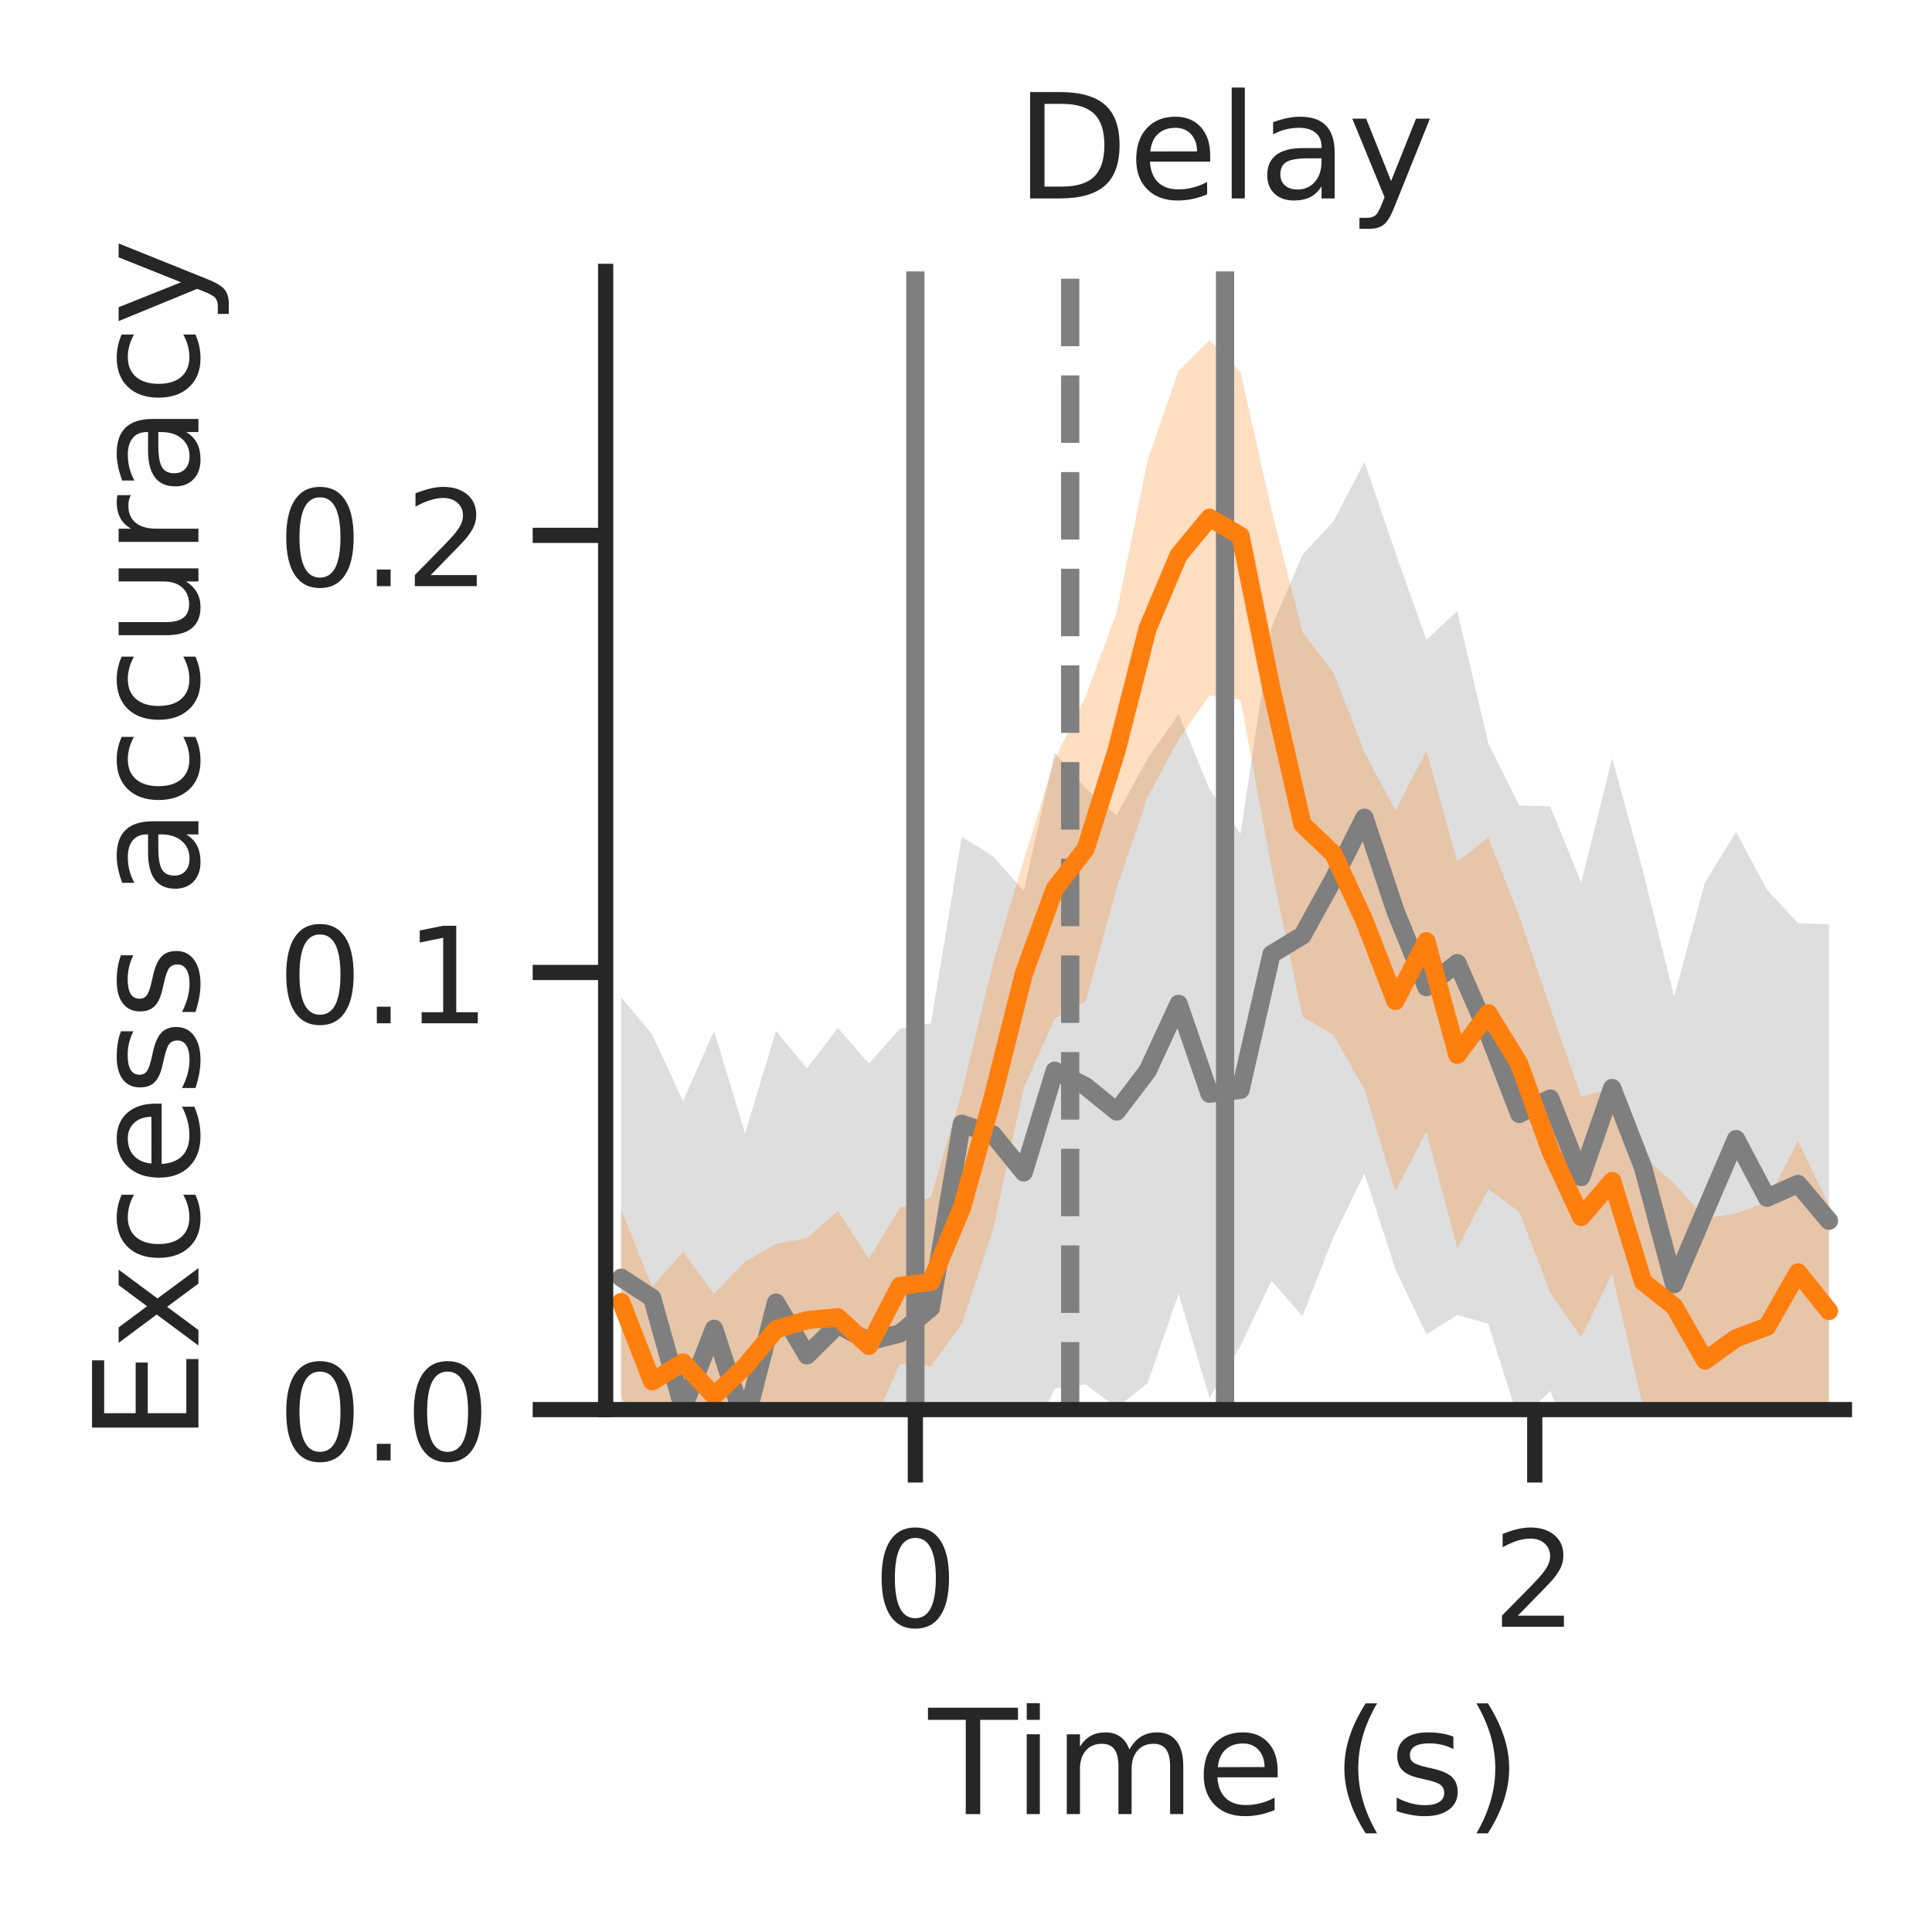
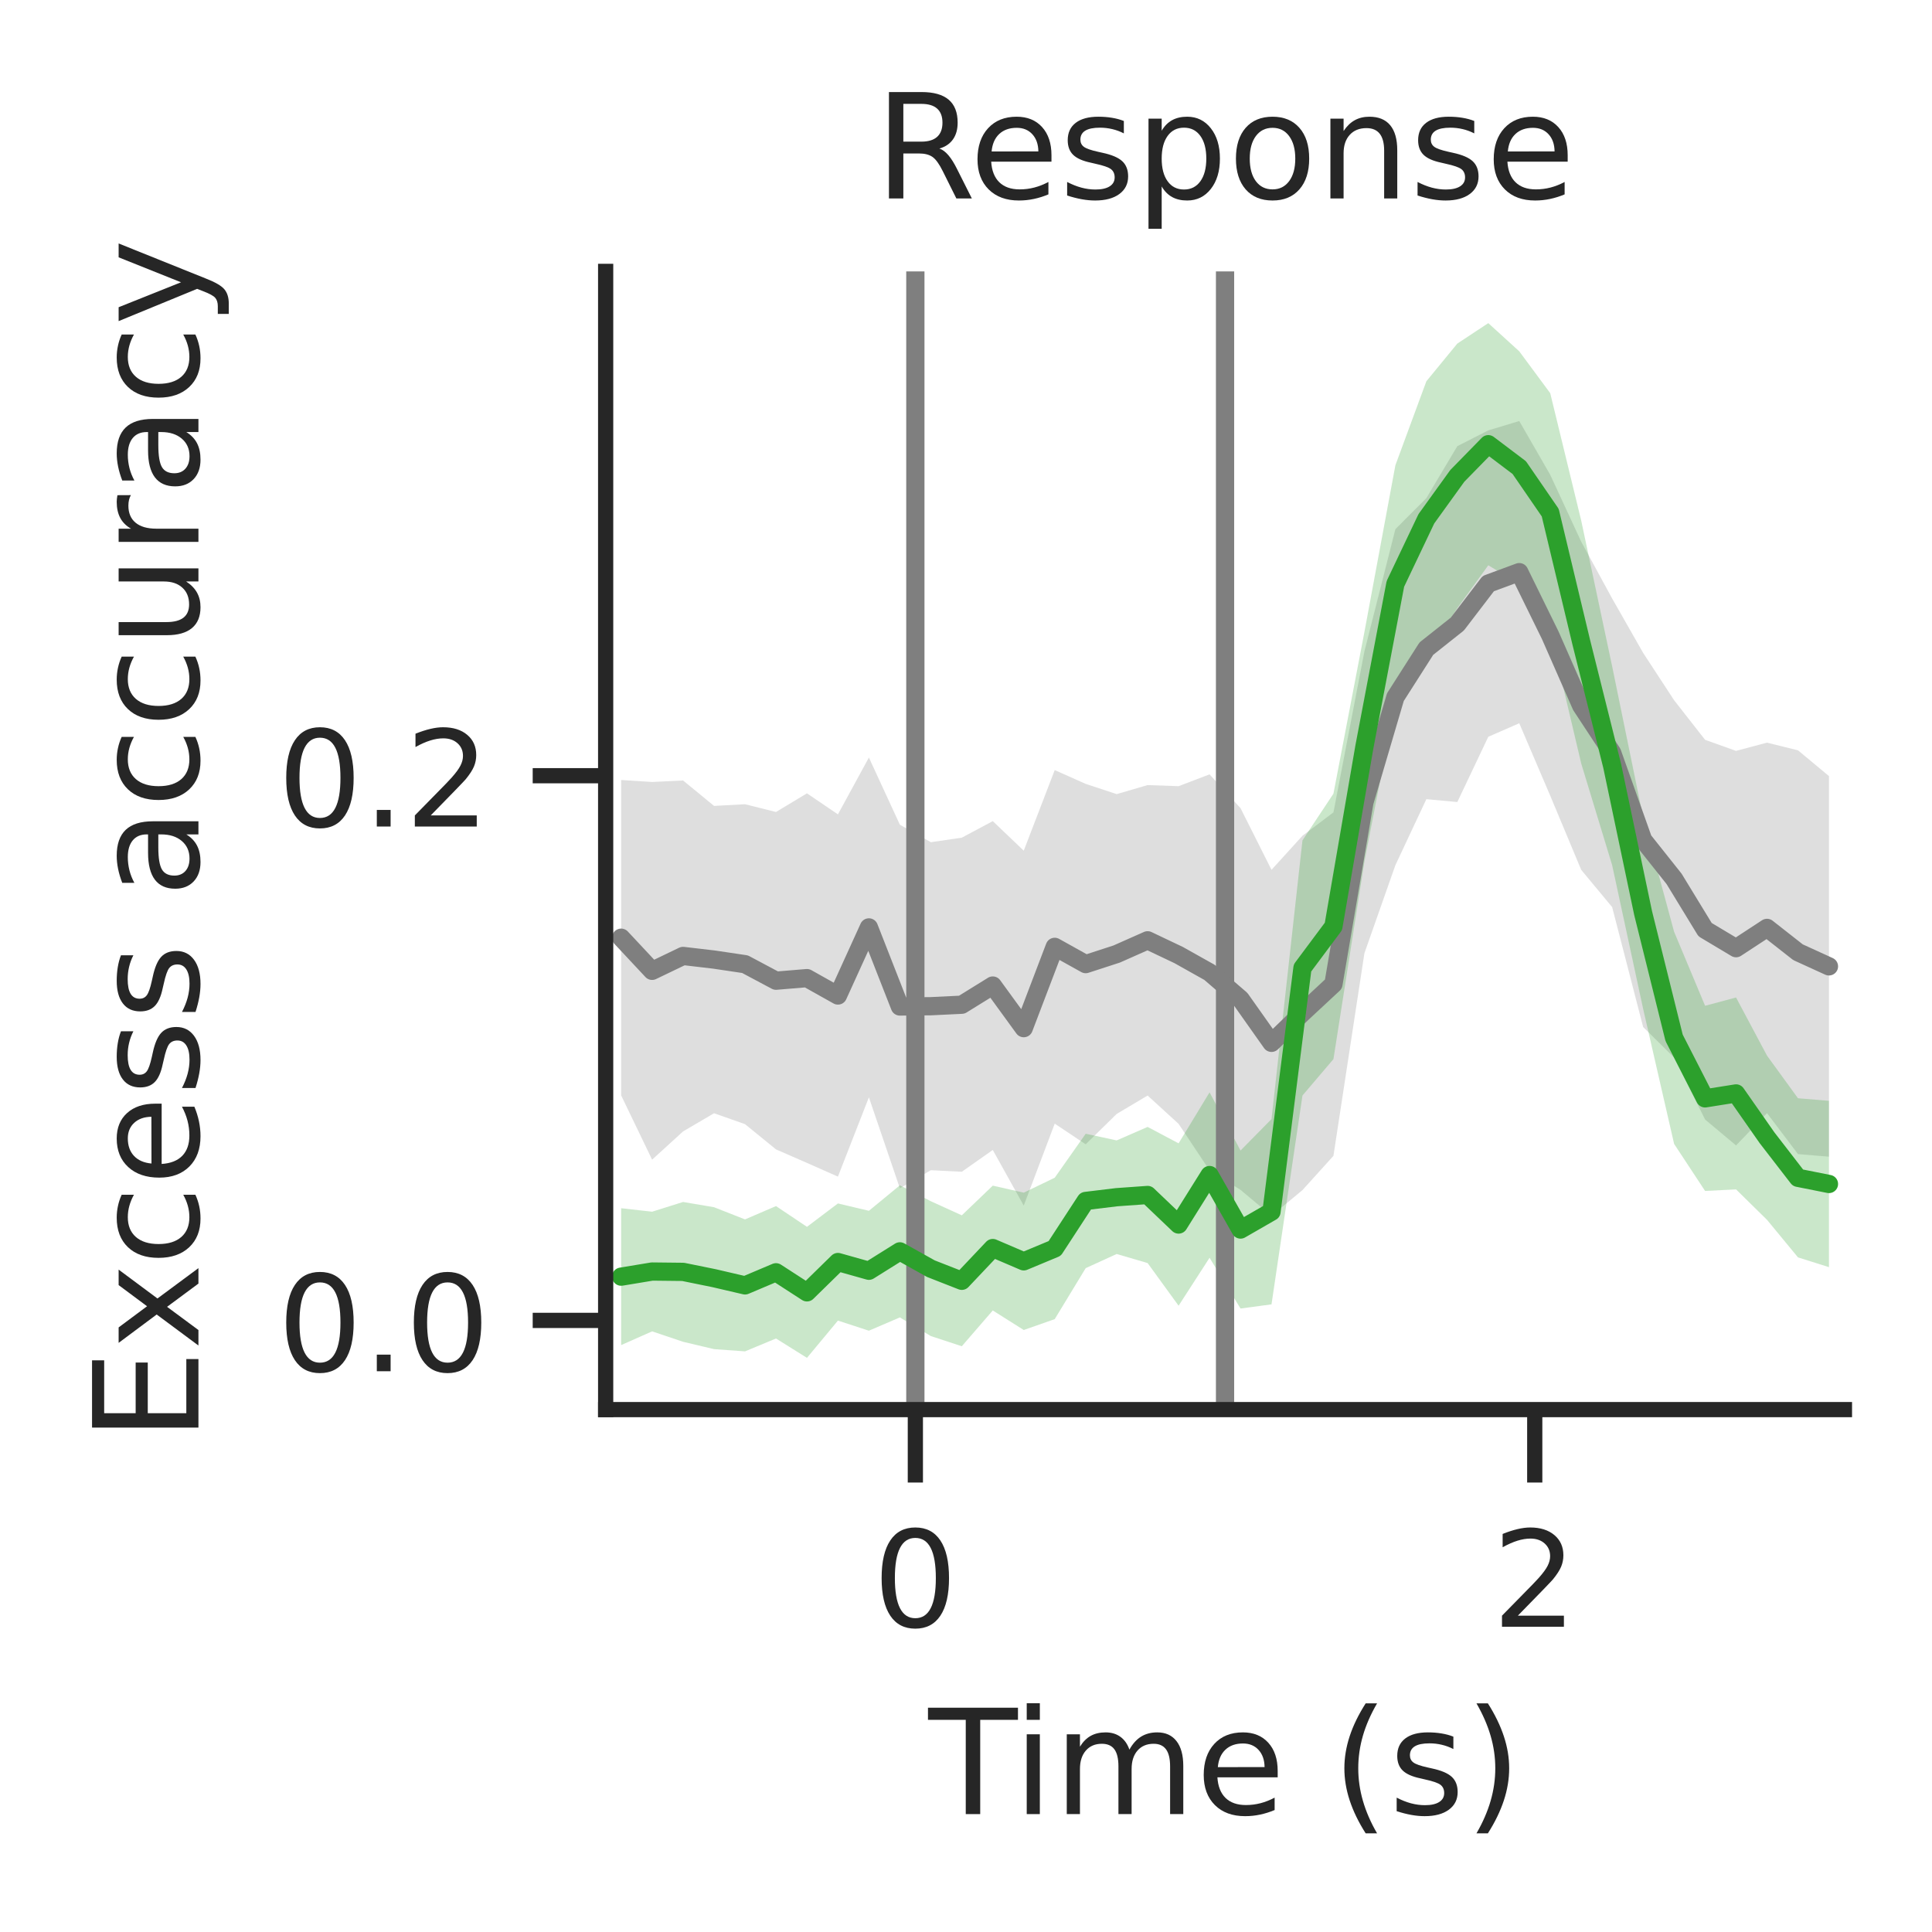
<svg xmlns="http://www.w3.org/2000/svg" xmlns:xlink="http://www.w3.org/1999/xlink" width="158.88pt" height="158.88pt" viewBox="0 0 158.88 158.88" version="1.1">
  <defs>
    <style type="text/css">*{stroke-linejoin: round; stroke-linecap: butt}</style>
  </defs>
  <g id="figure_1">
    <g id="patch_1">
      <path d="M 0 158.88  L 158.88 158.88  L 158.88 0  L 0 0  z " style="fill: #ffffff" />
    </g>
    <g id="axes_1">
      <g id="patch_2">
        <path d="M 49.807 115.92  L 151.68 115.92  L 151.68 22.318  L 49.807 22.318  z " style="fill: #ffffff" />
      </g>
      <g id="matplotlib.axis_1">
        <g id="xtick_1">
          <g id="line2d_1">
            <defs>
-               <path id="m39c70cfb38" d="M 0 0  L 0 6  " style="stroke: #262626; stroke-width: 1.25" />
+               <path id="m1f8feceff8" d="M 0 0  L 0 6  " style="stroke: #262626; stroke-width: 1.25" />
            </defs>
            <g>
-               <use xlink:href="#m39c70cfb38" x="75.275" y="115.92" style="fill: #262626; stroke: #262626; stroke-width: 1.25" />
+               <use xlink:href="#m1f8feceff8" x="75.275" y="115.92" style="fill: #262626; stroke: #262626; stroke-width: 1.25" />
            </g>
          </g>
          <g id="text_1">
            <g style="fill: #262626" transform="translate(71.7759 133.7781) scale(0.11 -0.11)">
              <defs>
                <path id="DejaVuSans-30" d="M 2034 4250  Q 1547 4250 1301 3770  Q 1056 3291 1056 2328  Q 1056 1369 1301 889  Q 1547 409 2034 409  Q 2525 409 2770 889  Q 3016 1369 3016 2328  Q 3016 3291 2770 3770  Q 2525 4250 2034 4250  z M 2034 4750  Q 2819 4750 3233 4129  Q 3647 3509 3647 2328  Q 3647 1150 3233 529  Q 2819 -91 2034 -91  Q 1250 -91 836 529  Q 422 1150 422 2328  Q 422 3509 836 4129  Q 1250 4750 2034 4750  z " transform="scale(0.015625)" />
              </defs>
              <use xlink:href="#DejaVuSans-30" />
            </g>
          </g>
        </g>
        <g id="xtick_2">
          <g id="line2d_2">
            <g>
-               <use xlink:href="#m39c70cfb38" x="126.211" y="115.92" style="fill: #262626; stroke: #262626; stroke-width: 1.25" />
+               <use xlink:href="#m1f8feceff8" x="126.211" y="115.92" style="fill: #262626; stroke: #262626; stroke-width: 1.25" />
            </g>
          </g>
          <g id="text_2">
            <g style="fill: #262626" transform="translate(122.7121 133.7781) scale(0.11 -0.11)">
              <defs>
                <path id="DejaVuSans-32" d="M 1228 531  L 3431 531  L 3431 0  L 469 0  L 469 531  Q 828 903 1448 1529  Q 2069 2156 2228 2338  Q 2531 2678 2651 2914  Q 2772 3150 2772 3378  Q 2772 3750 2511 3984  Q 2250 4219 1831 4219  Q 1534 4219 1204 4116  Q 875 4013 500 3803  L 500 4441  Q 881 4594 1212 4672  Q 1544 4750 1819 4750  Q 2544 4750 2975 4387  Q 3406 4025 3406 3419  Q 3406 3131 3298 2873  Q 3191 2616 2906 2266  Q 2828 2175 2409 1742  Q 1991 1309 1228 531  z " transform="scale(0.015625)" />
              </defs>
              <use xlink:href="#DejaVuSans-32" />
            </g>
          </g>
        </g>
        <g id="text_3">
          <g style="fill: #262626" transform="translate(76.34867 149.1839) scale(0.12 -0.12)">
            <defs>
              <path id="DejaVuSans-54" d="M -19 4666  L 3928 4666  L 3928 4134  L 2272 4134  L 2272 0  L 1638 0  L 1638 4134  L -19 4134  L -19 4666  z " transform="scale(0.015625)" />
              <path id="DejaVuSans-69" d="M 603 3500  L 1178 3500  L 1178 0  L 603 0  L 603 3500  z M 603 4863  L 1178 4863  L 1178 4134  L 603 4134  L 603 4863  z " transform="scale(0.015625)" />
              <path id="DejaVuSans-6d" d="M 3328 2828  Q 3544 3216 3844 3400  Q 4144 3584 4550 3584  Q 5097 3584 5394 3201  Q 5691 2819 5691 2113  L 5691 0  L 5113 0  L 5113 2094  Q 5113 2597 4934 2840  Q 4756 3084 4391 3084  Q 3944 3084 3684 2787  Q 3425 2491 3425 1978  L 3425 0  L 2847 0  L 2847 2094  Q 2847 2600 2669 2842  Q 2491 3084 2119 3084  Q 1678 3084 1418 2786  Q 1159 2488 1159 1978  L 1159 0  L 581 0  L 581 3500  L 1159 3500  L 1159 2956  Q 1356 3278 1631 3431  Q 1906 3584 2284 3584  Q 2666 3584 2933 3390  Q 3200 3197 3328 2828  z " transform="scale(0.015625)" />
              <path id="DejaVuSans-65" d="M 3597 1894  L 3597 1613  L 953 1613  Q 991 1019 1311 708  Q 1631 397 2203 397  Q 2534 397 2845 478  Q 3156 559 3463 722  L 3463 178  Q 3153 47 2828 -22  Q 2503 -91 2169 -91  Q 1331 -91 842 396  Q 353 884 353 1716  Q 353 2575 817 3079  Q 1281 3584 2069 3584  Q 2775 3584 3186 3129  Q 3597 2675 3597 1894  z M 3022 2063  Q 3016 2534 2758 2815  Q 2500 3097 2075 3097  Q 1594 3097 1305 2825  Q 1016 2553 972 2059  L 3022 2063  z " transform="scale(0.015625)" />
              <path id="DejaVuSans-20" transform="scale(0.015625)" />
              <path id="DejaVuSans-28" d="M 1984 4856  Q 1566 4138 1362 3434  Q 1159 2731 1159 2009  Q 1159 1288 1364 580  Q 1569 -128 1984 -844  L 1484 -844  Q 1016 -109 783 600  Q 550 1309 550 2009  Q 550 2706 781 3412  Q 1013 4119 1484 4856  L 1984 4856  z " transform="scale(0.015625)" />
              <path id="DejaVuSans-73" d="M 2834 3397  L 2834 2853  Q 2591 2978 2328 3040  Q 2066 3103 1784 3103  Q 1356 3103 1142 2972  Q 928 2841 928 2578  Q 928 2378 1081 2264  Q 1234 2150 1697 2047  L 1894 2003  Q 2506 1872 2764 1633  Q 3022 1394 3022 966  Q 3022 478 2636 193  Q 2250 -91 1575 -91  Q 1294 -91 989 -36  Q 684 19 347 128  L 347 722  Q 666 556 975 473  Q 1284 391 1588 391  Q 1994 391 2212 530  Q 2431 669 2431 922  Q 2431 1156 2273 1281  Q 2116 1406 1581 1522  L 1381 1569  Q 847 1681 609 1914  Q 372 2147 372 2553  Q 372 3047 722 3315  Q 1072 3584 1716 3584  Q 2034 3584 2315 3537  Q 2597 3491 2834 3397  z " transform="scale(0.015625)" />
              <path id="DejaVuSans-29" d="M 513 4856  L 1013 4856  Q 1481 4119 1714 3412  Q 1947 2706 1947 2009  Q 1947 1309 1714 600  Q 1481 -109 1013 -844  L 513 -844  Q 928 -128 1133 580  Q 1338 1288 1338 2009  Q 1338 2731 1133 3434  Q 928 4138 513 4856  z " transform="scale(0.015625)" />
            </defs>
            <use xlink:href="#DejaVuSans-54" />
            <use xlink:href="#DejaVuSans-69" transform="translate(57.95898 0)" />
            <use xlink:href="#DejaVuSans-6d" transform="translate(85.74219 0)" />
            <use xlink:href="#DejaVuSans-65" transform="translate(183.1543 0)" />
            <use xlink:href="#DejaVuSans-20" transform="translate(244.6777 0)" />
            <use xlink:href="#DejaVuSans-28" transform="translate(276.4648 0)" />
            <use xlink:href="#DejaVuSans-73" transform="translate(315.4785 0)" />
            <use xlink:href="#DejaVuSans-29" transform="translate(367.5781 0)" />
          </g>
        </g>
      </g>
      <g id="matplotlib.axis_2">
        <g id="ytick_1">
          <g id="line2d_3">
            <defs>
-               <path id="m3829491b38" d="M 0 0  L -6 0  " style="stroke: #262626; stroke-width: 1.25" />
+               <path id="m07dfbf6e13" d="M 0 0  L -6 0  " style="stroke: #262626; stroke-width: 1.25" />
            </defs>
            <g>
-               <use xlink:href="#m3829491b38" x="49.807" y="115.92" style="fill: #262626; stroke: #262626; stroke-width: 1.25" />
+               <use xlink:href="#m07dfbf6e13" x="49.807" y="108.585" style="fill: #262626; stroke: #262626; stroke-width: 1.25" />
            </g>
          </g>
          <g id="text_4">
-             <g style="fill: #262626" transform="translate(22.81375 120.099) scale(0.11 -0.11)">
+             <g style="fill: #262626" transform="translate(22.81375 112.7646) scale(0.11 -0.11)">
              <defs>
                <path id="DejaVuSans-2e" d="M 684 794  L 1344 794  L 1344 0  L 684 0  L 684 794  z " transform="scale(0.015625)" />
              </defs>
              <use xlink:href="#DejaVuSans-30" />
              <use xlink:href="#DejaVuSans-2e" transform="translate(63.62305 0)" />
              <use xlink:href="#DejaVuSans-30" transform="translate(95.41016 0)" />
            </g>
          </g>
        </g>
        <g id="ytick_2">
          <g id="line2d_4">
            <g>
-               <use xlink:href="#m3829491b38" x="49.807" y="79.972" style="fill: #262626; stroke: #262626; stroke-width: 1.25" />
+               <use xlink:href="#m07dfbf6e13" x="49.807" y="63.791" style="fill: #262626; stroke: #262626; stroke-width: 1.25" />
            </g>
          </g>
          <g id="text_5">
-             <g style="fill: #262626" transform="translate(22.81375 84.15141) scale(0.11 -0.11)">
-               <defs>
-                 <path id="DejaVuSans-31" d="M 794 531  L 1825 531  L 1825 4091  L 703 3866  L 703 4441  L 1819 4666  L 2450 4666  L 2450 531  L 3481 531  L 3481 0  L 794 0  L 794 531  z " transform="scale(0.015625)" />
-               </defs>
-               <use xlink:href="#DejaVuSans-30" />
-               <use xlink:href="#DejaVuSans-2e" transform="translate(63.62305 0)" />
-               <use xlink:href="#DejaVuSans-31" transform="translate(95.41016 0)" />
-             </g>
-           </g>
-         </g>
-         <g id="ytick_3">
-           <g id="line2d_5">
-             <g>
-               <use xlink:href="#m3829491b38" x="49.807" y="44.025" style="fill: #262626; stroke: #262626; stroke-width: 1.25" />
-             </g>
-           </g>
-           <g id="text_6">
-             <g style="fill: #262626" transform="translate(22.81375 48.20385) scale(0.11 -0.11)">
+             <g style="fill: #262626" transform="translate(22.81375 67.97015) scale(0.11 -0.11)">
              <use xlink:href="#DejaVuSans-30" />
              <use xlink:href="#DejaVuSans-2e" transform="translate(63.62305 0)" />
              <use xlink:href="#DejaVuSans-32" transform="translate(95.41016 0)" />
            </g>
          </g>
        </g>
-         <g id="text_7">
+         <g id="text_6">
          <g style="fill: #262626" transform="translate(16.31812 118.5768) rotate(-90) scale(0.12 -0.12)">
            <defs>
              <path id="DejaVuSans-45" d="M 628 4666  L 3578 4666  L 3578 4134  L 1259 4134  L 1259 2753  L 3481 2753  L 3481 2222  L 1259 2222  L 1259 531  L 3634 531  L 3634 0  L 628 0  L 628 4666  z " transform="scale(0.015625)" />
              <path id="DejaVuSans-78" d="M 3513 3500  L 2247 1797  L 3578 0  L 2900 0  L 1881 1375  L 863 0  L 184 0  L 1544 1831  L 300 3500  L 978 3500  L 1906 2253  L 2834 3500  L 3513 3500  z " transform="scale(0.015625)" />
              <path id="DejaVuSans-63" d="M 3122 3366  L 3122 2828  Q 2878 2963 2633 3030  Q 2388 3097 2138 3097  Q 1578 3097 1268 2742  Q 959 2388 959 1747  Q 959 1106 1268 751  Q 1578 397 2138 397  Q 2388 397 2633 464  Q 2878 531 3122 666  L 3122 134  Q 2881 22 2623 -34  Q 2366 -91 2075 -91  Q 1284 -91 818 406  Q 353 903 353 1747  Q 353 2603 823 3093  Q 1294 3584 2113 3584  Q 2378 3584 2631 3529  Q 2884 3475 3122 3366  z " transform="scale(0.015625)" />
              <path id="DejaVuSans-61" d="M 2194 1759  Q 1497 1759 1228 1600  Q 959 1441 959 1056  Q 959 750 1161 570  Q 1363 391 1709 391  Q 2188 391 2477 730  Q 2766 1069 2766 1631  L 2766 1759  L 2194 1759  z M 3341 1997  L 3341 0  L 2766 0  L 2766 531  Q 2569 213 2275 61  Q 1981 -91 1556 -91  Q 1019 -91 701 211  Q 384 513 384 1019  Q 384 1609 779 1909  Q 1175 2209 1959 2209  L 2766 2209  L 2766 2266  Q 2766 2663 2505 2880  Q 2244 3097 1772 3097  Q 1472 3097 1187 3025  Q 903 2953 641 2809  L 641 3341  Q 956 3463 1253 3523  Q 1550 3584 1831 3584  Q 2591 3584 2966 3190  Q 3341 2797 3341 1997  z " transform="scale(0.015625)" />
              <path id="DejaVuSans-75" d="M 544 1381  L 544 3500  L 1119 3500  L 1119 1403  Q 1119 906 1312 657  Q 1506 409 1894 409  Q 2359 409 2629 706  Q 2900 1003 2900 1516  L 2900 3500  L 3475 3500  L 3475 0  L 2900 0  L 2900 538  Q 2691 219 2414 64  Q 2138 -91 1772 -91  Q 1169 -91 856 284  Q 544 659 544 1381  z M 1991 3584  L 1991 3584  z " transform="scale(0.015625)" />
              <path id="DejaVuSans-72" d="M 2631 2963  Q 2534 3019 2420 3045  Q 2306 3072 2169 3072  Q 1681 3072 1420 2755  Q 1159 2438 1159 1844  L 1159 0  L 581 0  L 581 3500  L 1159 3500  L 1159 2956  Q 1341 3275 1631 3429  Q 1922 3584 2338 3584  Q 2397 3584 2469 3576  Q 2541 3569 2628 3553  L 2631 2963  z " transform="scale(0.015625)" />
              <path id="DejaVuSans-79" d="M 2059 -325  Q 1816 -950 1584 -1140  Q 1353 -1331 966 -1331  L 506 -1331  L 506 -850  L 844 -850  Q 1081 -850 1212 -737  Q 1344 -625 1503 -206  L 1606 56  L 191 3500  L 800 3500  L 1894 763  L 2988 3500  L 3597 3500  L 2059 -325  z " transform="scale(0.015625)" />
            </defs>
            <use xlink:href="#DejaVuSans-45" />
            <use xlink:href="#DejaVuSans-78" transform="translate(63.18359 0)" />
            <use xlink:href="#DejaVuSans-63" transform="translate(120.6133 0)" />
            <use xlink:href="#DejaVuSans-65" transform="translate(175.5938 0)" />
            <use xlink:href="#DejaVuSans-73" transform="translate(237.1172 0)" />
            <use xlink:href="#DejaVuSans-73" transform="translate(289.2168 0)" />
            <use xlink:href="#DejaVuSans-20" transform="translate(341.3164 0)" />
            <use xlink:href="#DejaVuSans-61" transform="translate(373.1035 0)" />
            <use xlink:href="#DejaVuSans-63" transform="translate(434.3828 0)" />
            <use xlink:href="#DejaVuSans-63" transform="translate(489.3633 0)" />
            <use xlink:href="#DejaVuSans-75" transform="translate(544.3438 0)" />
            <use xlink:href="#DejaVuSans-72" transform="translate(607.7227 0)" />
            <use xlink:href="#DejaVuSans-61" transform="translate(648.8359 0)" />
            <use xlink:href="#DejaVuSans-63" transform="translate(710.1152 0)" />
            <use xlink:href="#DejaVuSans-79" transform="translate(765.0957 0)" />
          </g>
        </g>
      </g>
      <g id="FillBetweenPolyCollection_1">
-         <path d="M 51.081 81.991  L 51.081 128.159  L 53.627 128.404  L 56.174 141.033  L 58.721 133.77  L 61.268 140.92  L 63.815 129.472  L 66.361 135.064  L 68.908 133.338  L 71.455 133.129  L 74.002 134.724  L 76.549 130.946  L 79.095 116.04  L 81.642 116.172  L 84.189 119.551  L 86.736 114.192  L 89.283 113.844  L 91.83 115.761  L 94.376 113.755  L 96.923 106.386  L 99.47 114.981  L 102.017 110.667  L 104.564 105.325  L 107.11 108.23  L 109.657 101.73  L 112.204 96.503  L 114.751 104.374  L 117.298 109.74  L 119.844 108.138  L 122.391 108.868  L 124.938 116.97  L 127.485 114.369  L 130.032 121.013  L 132.578 116.594  L 135.125 120.363  L 137.672 129.257  L 140.219 126.644  L 142.766 118.946  L 145.312 123.819  L 147.859 118.819  L 150.406 124.746  L 150.406 76.026  L 150.406 76.026  L 147.859 75.914  L 145.312 73.176  L 142.766 68.404  L 140.219 72.573  L 137.672 81.946  L 135.125 71.703  L 132.578 62.354  L 130.032 72.574  L 127.485 66.319  L 124.938 66.235  L 122.391 61.13  L 119.844 50.266  L 117.298 52.613  L 114.751 45.444  L 112.204 37.983  L 109.657 42.878  L 107.11 45.63  L 104.564 51.62  L 102.017 68.569  L 99.47 64.906  L 96.923 58.725  L 94.376 62.368  L 91.83 67.049  L 89.283 64.824  L 86.736 61.91  L 84.189 73.269  L 81.642 70.394  L 79.095 68.802  L 76.549 84.162  L 74.002 84.598  L 71.455 87.473  L 68.908 84.542  L 66.361 87.85  L 63.815 84.78  L 61.268 93.203  L 58.721 84.777  L 56.174 90.561  L 53.627 85.061  L 51.081 81.991  z " clip-path="url(#pde738b2445)" style="fill: #7f7f7f; fill-opacity: 0.25" />
+         <path d="M 51.081 64.145  L 51.081 90.083  L 53.627 95.366  L 56.174 93.043  L 58.721 91.549  L 61.268 92.446  L 63.815 94.52  L 66.361 95.633  L 68.908 96.761  L 71.455 90.238  L 74.002 97.72  L 76.549 96.233  L 79.095 96.361  L 81.642 94.569  L 84.189 99.144  L 86.736 92.403  L 89.283 94.104  L 91.83 91.606  L 94.376 90.092  L 96.923 92.421  L 99.47 96.251  L 102.017 97.851  L 104.564 99.984  L 107.11 97.868  L 109.657 95.052  L 112.204 78.388  L 114.751 71.149  L 117.298 65.721  L 119.844 65.956  L 122.391 60.59  L 124.938 59.478  L 127.485 65.435  L 130.032 71.532  L 132.578 74.598  L 135.125 84.456  L 137.672 86.972  L 140.219 92.064  L 142.766 94.196  L 145.312 91.541  L 147.859 94.909  L 150.406 95.12  L 150.406 63.821  L 150.406 63.821  L 147.859 61.703  L 145.312 61.073  L 142.766 61.751  L 140.219 60.839  L 137.672 57.585  L 135.125 53.69  L 132.578 49.221  L 130.032 44.545  L 127.485 39.046  L 124.938 34.623  L 122.391 35.394  L 119.844 36.689  L 117.298 40.964  L 114.751 43.515  L 112.204 53.563  L 109.657 66.805  L 107.11 68.729  L 104.564 71.532  L 102.017 66.461  L 99.47 63.68  L 96.923 64.652  L 94.376 64.562  L 91.83 65.305  L 89.283 64.463  L 86.736 63.329  L 84.189 69.957  L 81.642 67.526  L 79.095 68.886  L 76.549 69.26  L 74.002 67.821  L 71.455 62.297  L 68.908 66.97  L 66.361 65.241  L 63.815 66.776  L 61.268 66.137  L 58.721 66.275  L 56.174 64.183  L 53.627 64.307  L 51.081 64.145  z " clip-path="url(#pb8e858d7da)" style="fill: #7f7f7f; fill-opacity: 0.25" />
      </g>
      <g id="FillBetweenPolyCollection_2">
-         <path d="M 51.081 99.442  L 51.081 114.705  L 53.627 121.365  L 56.174 121.136  L 58.721 123.159  L 61.268 121.006  L 63.815 116.36  L 66.361 115.302  L 68.908 117.091  L 71.455 117.845  L 74.002 112.176  L 76.549 112.35  L 79.095 108.877  L 81.642 101.192  L 84.189 89.457  L 86.736 83.76  L 89.283 82.349  L 91.83 73.033  L 94.376 65.547  L 96.923 60.823  L 99.47 57.185  L 102.017 57.553  L 104.564 71.368  L 107.11 83.599  L 109.657 85.129  L 112.204 89.569  L 114.751 97.972  L 117.298 93.062  L 119.844 102.63  L 122.391 97.793  L 124.938 99.649  L 127.485 106.318  L 130.032 109.977  L 132.578 104.725  L 135.125 115.735  L 137.672 117.557  L 140.219 123.588  L 142.766 120.311  L 145.312 119.356  L 147.859 115.458  L 150.406 116.497  L 150.406 99.132  L 150.406 99.132  L 147.859 93.809  L 145.312 98.845  L 142.766 99.798  L 140.219 100.175  L 137.672 97.303  L 135.125 95.1  L 132.578 89.518  L 130.032 90.195  L 127.485 82.892  L 124.938 75.332  L 122.391 68.852  L 119.844 70.86  L 117.298 61.74  L 114.751 66.66  L 112.204 61.857  L 109.657 55.306  L 107.11 51.988  L 104.564 41.951  L 102.017 30.587  L 99.47 27.971  L 96.923 30.499  L 94.376 37.831  L 91.83 50.361  L 89.283 57.26  L 86.736 62.436  L 84.189 70.744  L 81.642 79.298  L 79.095 89.839  L 76.549 98.491  L 74.002 99.329  L 71.455 103.518  L 68.908 99.576  L 66.361 101.823  L 63.815 102.284  L 61.268 103.751  L 58.721 106.408  L 56.174 102.96  L 53.627 105.823  L 51.081 99.442  z " clip-path="url(#pde738b2445)" style="fill: #ff7f0e; fill-opacity: 0.25" />
+         <path d="M 51.081 99.359  L 51.081 110.615  L 53.627 109.486  L 56.174 110.343  L 58.721 110.947  L 61.268 111.131  L 63.815 110.072  L 66.361 111.665  L 68.908 108.601  L 71.455 109.431  L 74.002 108.338  L 76.549 109.873  L 79.095 110.71  L 81.642 107.767  L 84.189 109.374  L 86.736 108.48  L 89.283 104.287  L 91.83 103.123  L 94.376 103.869  L 96.923 107.377  L 99.47 103.433  L 102.017 107.609  L 104.564 107.264  L 107.11 90.091  L 109.657 87.099  L 112.204 70.847  L 114.751 57.769  L 117.298 53.972  L 119.844 50.012  L 122.391 46.487  L 124.938 48.018  L 127.485 51.982  L 130.032 62.786  L 132.578 71.153  L 135.125 82.965  L 137.672 94.069  L 140.219 97.939  L 142.766 97.811  L 145.312 100.314  L 147.859 103.402  L 150.406 104.205  L 150.406 90.527  L 150.406 90.527  L 147.859 90.316  L 145.312 86.81  L 142.766 82.029  L 140.219 82.71  L 137.672 76.625  L 135.125 67.223  L 132.578 54.802  L 130.032 42.81  L 127.485 32.334  L 124.938 28.891  L 122.391 26.573  L 119.844 28.254  L 117.298 31.355  L 114.751 38.261  L 112.204 51.972  L 109.657 65.269  L 107.11 69.107  L 104.564 92.028  L 102.017 94.615  L 99.47 89.829  L 96.923 94.024  L 94.376 92.673  L 91.83 93.783  L 89.283 93.234  L 86.736 96.852  L 84.189 98.079  L 81.642 97.503  L 79.095 99.944  L 76.549 98.784  L 74.002 97.476  L 71.455 99.571  L 68.908 98.967  L 66.361 100.89  L 63.815 99.184  L 61.268 100.279  L 58.721 99.277  L 56.174 98.845  L 53.627 99.646  L 51.081 99.359  z " clip-path="url(#pb8e858d7da)" style="fill: #2ca02c; fill-opacity: 0.25" />
+       </g>
+       <g id="line2d_5">
+         <path d="M 75.275 115.92  L 75.275 22.318  " clip-path="url(#pb8e858d7da)" style="fill: none; stroke: #7f7f7f; stroke-width: 1.5; stroke-linecap: round" />
      </g>
      <g id="line2d_6">
-         <path d="M 75.275 115.92  L 75.275 22.318  " clip-path="url(#pde738b2445)" style="fill: none; stroke: #7f7f7f; stroke-width: 1.5; stroke-linecap: round" />
+         <path d="M 100.743 115.92  L 100.743 22.318  " clip-path="url(#pb8e858d7da)" style="fill: none; stroke: #7f7f7f; stroke-width: 1.5; stroke-linecap: round" />
      </g>
      <g id="line2d_7">
-         <path d="M 88.009 115.92  L 88.009 22.318  " clip-path="url(#pde738b2445)" style="fill: none; stroke-dasharray: 5.55,2.4; stroke-dashoffset: 0; stroke: #7f7f7f; stroke-width: 1.5" />
+         <path d="M 51.081 77.114  L 53.627 79.837  L 56.174 78.613  L 58.721 78.912  L 61.268 79.291  L 63.815 80.648  L 66.361 80.437  L 68.908 81.866  L 71.455 76.267  L 74.002 82.77  L 76.549 82.747  L 79.095 82.624  L 81.642 81.047  L 84.189 84.55  L 86.736 77.866  L 89.283 79.284  L 91.83 78.456  L 94.376 77.327  L 96.923 78.537  L 99.47 79.966  L 102.017 82.156  L 104.564 85.758  L 107.11 83.298  L 109.657 80.929  L 112.204 65.975  L 114.751 57.332  L 117.298 53.342  L 119.844 51.322  L 122.391 47.992  L 124.938 47.051  L 127.485 52.241  L 130.032 58.038  L 132.578 61.909  L 135.125 69.073  L 137.672 72.278  L 140.219 76.451  L 142.766 77.974  L 145.312 76.307  L 147.859 78.306  L 150.406 79.47  " clip-path="url(#pb8e858d7da)" style="fill: none; stroke: #7f7f7f; stroke-width: 1.5; stroke-linecap: round" />
      </g>
      <g id="line2d_8">
-         <path d="M 100.743 115.92  L 100.743 22.318  " clip-path="url(#pde738b2445)" style="fill: none; stroke: #7f7f7f; stroke-width: 1.5; stroke-linecap: round" />
-       </g>
-       <g id="line2d_9">
-         <path d="M 51.081 105.075  L 53.627 106.733  L 56.174 115.797  L 58.721 109.274  L 61.268 117.062  L 63.815 107.126  L 66.361 111.457  L 68.908 108.94  L 71.455 110.301  L 74.002 109.661  L 76.549 107.554  L 79.095 92.421  L 81.642 93.283  L 84.189 96.41  L 86.736 88.051  L 89.283 89.334  L 91.83 91.405  L 94.376 88.061  L 96.923 82.555  L 99.47 89.943  L 102.017 89.618  L 104.564 78.472  L 107.11 76.93  L 109.657 72.304  L 112.204 67.243  L 114.751 74.909  L 117.298 81.177  L 119.844 79.202  L 122.391 84.999  L 124.938 91.603  L 127.485 90.344  L 130.032 96.794  L 132.578 89.474  L 135.125 96.033  L 137.672 105.601  L 140.219 99.609  L 142.766 93.675  L 145.312 98.497  L 147.859 97.366  L 150.406 100.386  " clip-path="url(#pde738b2445)" style="fill: none; stroke: #7f7f7f; stroke-width: 1.5; stroke-linecap: round" />
-       </g>
-       <g id="line2d_10">
-         <path d="M 51.081 107.073  L 53.627 113.594  L 56.174 112.048  L 58.721 114.784  L 61.268 112.379  L 63.815 109.322  L 66.361 108.563  L 68.908 108.333  L 71.455 110.681  L 74.002 105.753  L 76.549 105.42  L 79.095 99.358  L 81.642 90.245  L 84.189 80.1  L 86.736 73.098  L 89.283 69.804  L 91.83 61.697  L 94.376 51.689  L 96.923 45.661  L 99.47 42.578  L 102.017 44.07  L 104.564 56.66  L 107.11 67.794  L 109.657 70.218  L 112.204 75.713  L 114.751 82.316  L 117.298 77.401  L 119.844 86.745  L 122.391 83.323  L 124.938 87.491  L 127.485 94.605  L 130.032 100.086  L 132.578 97.121  L 135.125 105.418  L 137.672 107.43  L 140.219 111.882  L 142.766 110.055  L 145.312 109.101  L 147.859 104.634  L 150.406 107.815  " clip-path="url(#pde738b2445)" style="fill: none; stroke: #ff7f0e; stroke-width: 1.5; stroke-linecap: round" />
+         <path d="M 51.081 104.987  L 53.627 104.566  L 56.174 104.594  L 58.721 105.112  L 61.268 105.705  L 63.815 104.628  L 66.361 106.277  L 68.908 103.784  L 71.455 104.501  L 74.002 102.907  L 76.549 104.329  L 79.095 105.327  L 81.642 102.635  L 84.189 103.727  L 86.736 102.666  L 89.283 98.761  L 91.83 98.453  L 94.376 98.271  L 96.923 100.7  L 99.47 96.631  L 102.017 101.112  L 104.564 99.646  L 107.11 79.599  L 109.657 76.184  L 112.204 61.41  L 114.751 48.015  L 117.298 42.663  L 119.844 39.133  L 122.391 36.53  L 124.938 38.454  L 127.485 42.158  L 130.032 52.798  L 132.578 62.977  L 135.125 75.094  L 137.672 85.347  L 140.219 90.325  L 142.766 89.92  L 145.312 93.562  L 147.859 96.859  L 150.406 97.366  " clip-path="url(#pb8e858d7da)" style="fill: none; stroke: #2ca02c; stroke-width: 1.5; stroke-linecap: round" />
      </g>
      <g id="patch_3">
        <path d="M 49.807 115.92  L 49.807 22.318  " style="fill: none; stroke: #262626; stroke-width: 1.25; stroke-linejoin: miter; stroke-linecap: square" />
      </g>
      <g id="patch_4">
        <path d="M 49.807 115.92  L 151.68 115.92  " style="fill: none; stroke: #262626; stroke-width: 1.25; stroke-linejoin: miter; stroke-linecap: square" />
      </g>
-       <g id="text_8">
-         <g style="fill: #262626" transform="translate(83.53648 16.31812) scale(0.12 -0.12)">
+       <g id="text_7">
+         <g style="fill: #262626" transform="translate(71.92648 16.31812) scale(0.12 -0.12)">
          <defs>
-             <path id="DejaVuSans-44" d="M 1259 4147  L 1259 519  L 2022 519  Q 2988 519 3436 956  Q 3884 1394 3884 2338  Q 3884 3275 3436 3711  Q 2988 4147 2022 4147  L 1259 4147  z M 628 4666  L 1925 4666  Q 3281 4666 3915 4102  Q 4550 3538 4550 2338  Q 4550 1131 3912 565  Q 3275 0 1925 0  L 628 0  L 628 4666  z " transform="scale(0.015625)" />
-             <path id="DejaVuSans-6c" d="M 603 4863  L 1178 4863  L 1178 0  L 603 0  L 603 4863  z " transform="scale(0.015625)" />
+             <path id="DejaVuSans-52" d="M 2841 2188  Q 3044 2119 3236 1894  Q 3428 1669 3622 1275  L 4263 0  L 3584 0  L 2988 1197  Q 2756 1666 2539 1819  Q 2322 1972 1947 1972  L 1259 1972  L 1259 0  L 628 0  L 628 4666  L 2053 4666  Q 2853 4666 3247 4331  Q 3641 3997 3641 3322  Q 3641 2881 3436 2590  Q 3231 2300 2841 2188  z M 1259 4147  L 1259 2491  L 2053 2491  Q 2509 2491 2742 2702  Q 2975 2913 2975 3322  Q 2975 3731 2742 3939  Q 2509 4147 2053 4147  L 1259 4147  z " transform="scale(0.015625)" />
+             <path id="DejaVuSans-70" d="M 1159 525  L 1159 -1331  L 581 -1331  L 581 3500  L 1159 3500  L 1159 2969  Q 1341 3281 1617 3432  Q 1894 3584 2278 3584  Q 2916 3584 3314 3078  Q 3713 2572 3713 1747  Q 3713 922 3314 415  Q 2916 -91 2278 -91  Q 1894 -91 1617 61  Q 1341 213 1159 525  z M 3116 1747  Q 3116 2381 2855 2742  Q 2594 3103 2138 3103  Q 1681 3103 1420 2742  Q 1159 2381 1159 1747  Q 1159 1113 1420 752  Q 1681 391 2138 391  Q 2594 391 2855 752  Q 3116 1113 3116 1747  z " transform="scale(0.015625)" />
+             <path id="DejaVuSans-6f" d="M 1959 3097  Q 1497 3097 1228 2736  Q 959 2375 959 1747  Q 959 1119 1226 758  Q 1494 397 1959 397  Q 2419 397 2687 759  Q 2956 1122 2956 1747  Q 2956 2369 2687 2733  Q 2419 3097 1959 3097  z M 1959 3584  Q 2709 3584 3137 3096  Q 3566 2609 3566 1747  Q 3566 888 3137 398  Q 2709 -91 1959 -91  Q 1206 -91 779 398  Q 353 888 353 1747  Q 353 2609 779 3096  Q 1206 3584 1959 3584  z " transform="scale(0.015625)" />
+             <path id="DejaVuSans-6e" d="M 3513 2113  L 3513 0  L 2938 0  L 2938 2094  Q 2938 2591 2744 2837  Q 2550 3084 2163 3084  Q 1697 3084 1428 2787  Q 1159 2491 1159 1978  L 1159 0  L 581 0  L 581 3500  L 1159 3500  L 1159 2956  Q 1366 3272 1645 3428  Q 1925 3584 2291 3584  Q 2894 3584 3203 3211  Q 3513 2838 3513 2113  z " transform="scale(0.015625)" />
          </defs>
-           <use xlink:href="#DejaVuSans-44" />
-           <use xlink:href="#DejaVuSans-65" transform="translate(77.00195 0)" />
-           <use xlink:href="#DejaVuSans-6c" transform="translate(138.5254 0)" />
-           <use xlink:href="#DejaVuSans-61" transform="translate(166.3086 0)" />
-           <use xlink:href="#DejaVuSans-79" transform="translate(227.5879 0)" />
+           <use xlink:href="#DejaVuSans-52" />
+           <use xlink:href="#DejaVuSans-65" transform="translate(64.98242 0)" />
+           <use xlink:href="#DejaVuSans-73" transform="translate(126.5059 0)" />
+           <use xlink:href="#DejaVuSans-70" transform="translate(178.6055 0)" />
+           <use xlink:href="#DejaVuSans-6f" transform="translate(242.082 0)" />
+           <use xlink:href="#DejaVuSans-6e" transform="translate(303.2637 0)" />
+           <use xlink:href="#DejaVuSans-73" transform="translate(366.6426 0)" />
+           <use xlink:href="#DejaVuSans-65" transform="translate(418.7422 0)" />
        </g>
      </g>
    </g>
  </g>
  <defs>
-     <clipPath id="pde738b2445">
+     <clipPath id="pb8e858d7da">
      <rect x="49.807" y="22.318" width="101.872" height="93.602" />
    </clipPath>
  </defs>
</svg>
